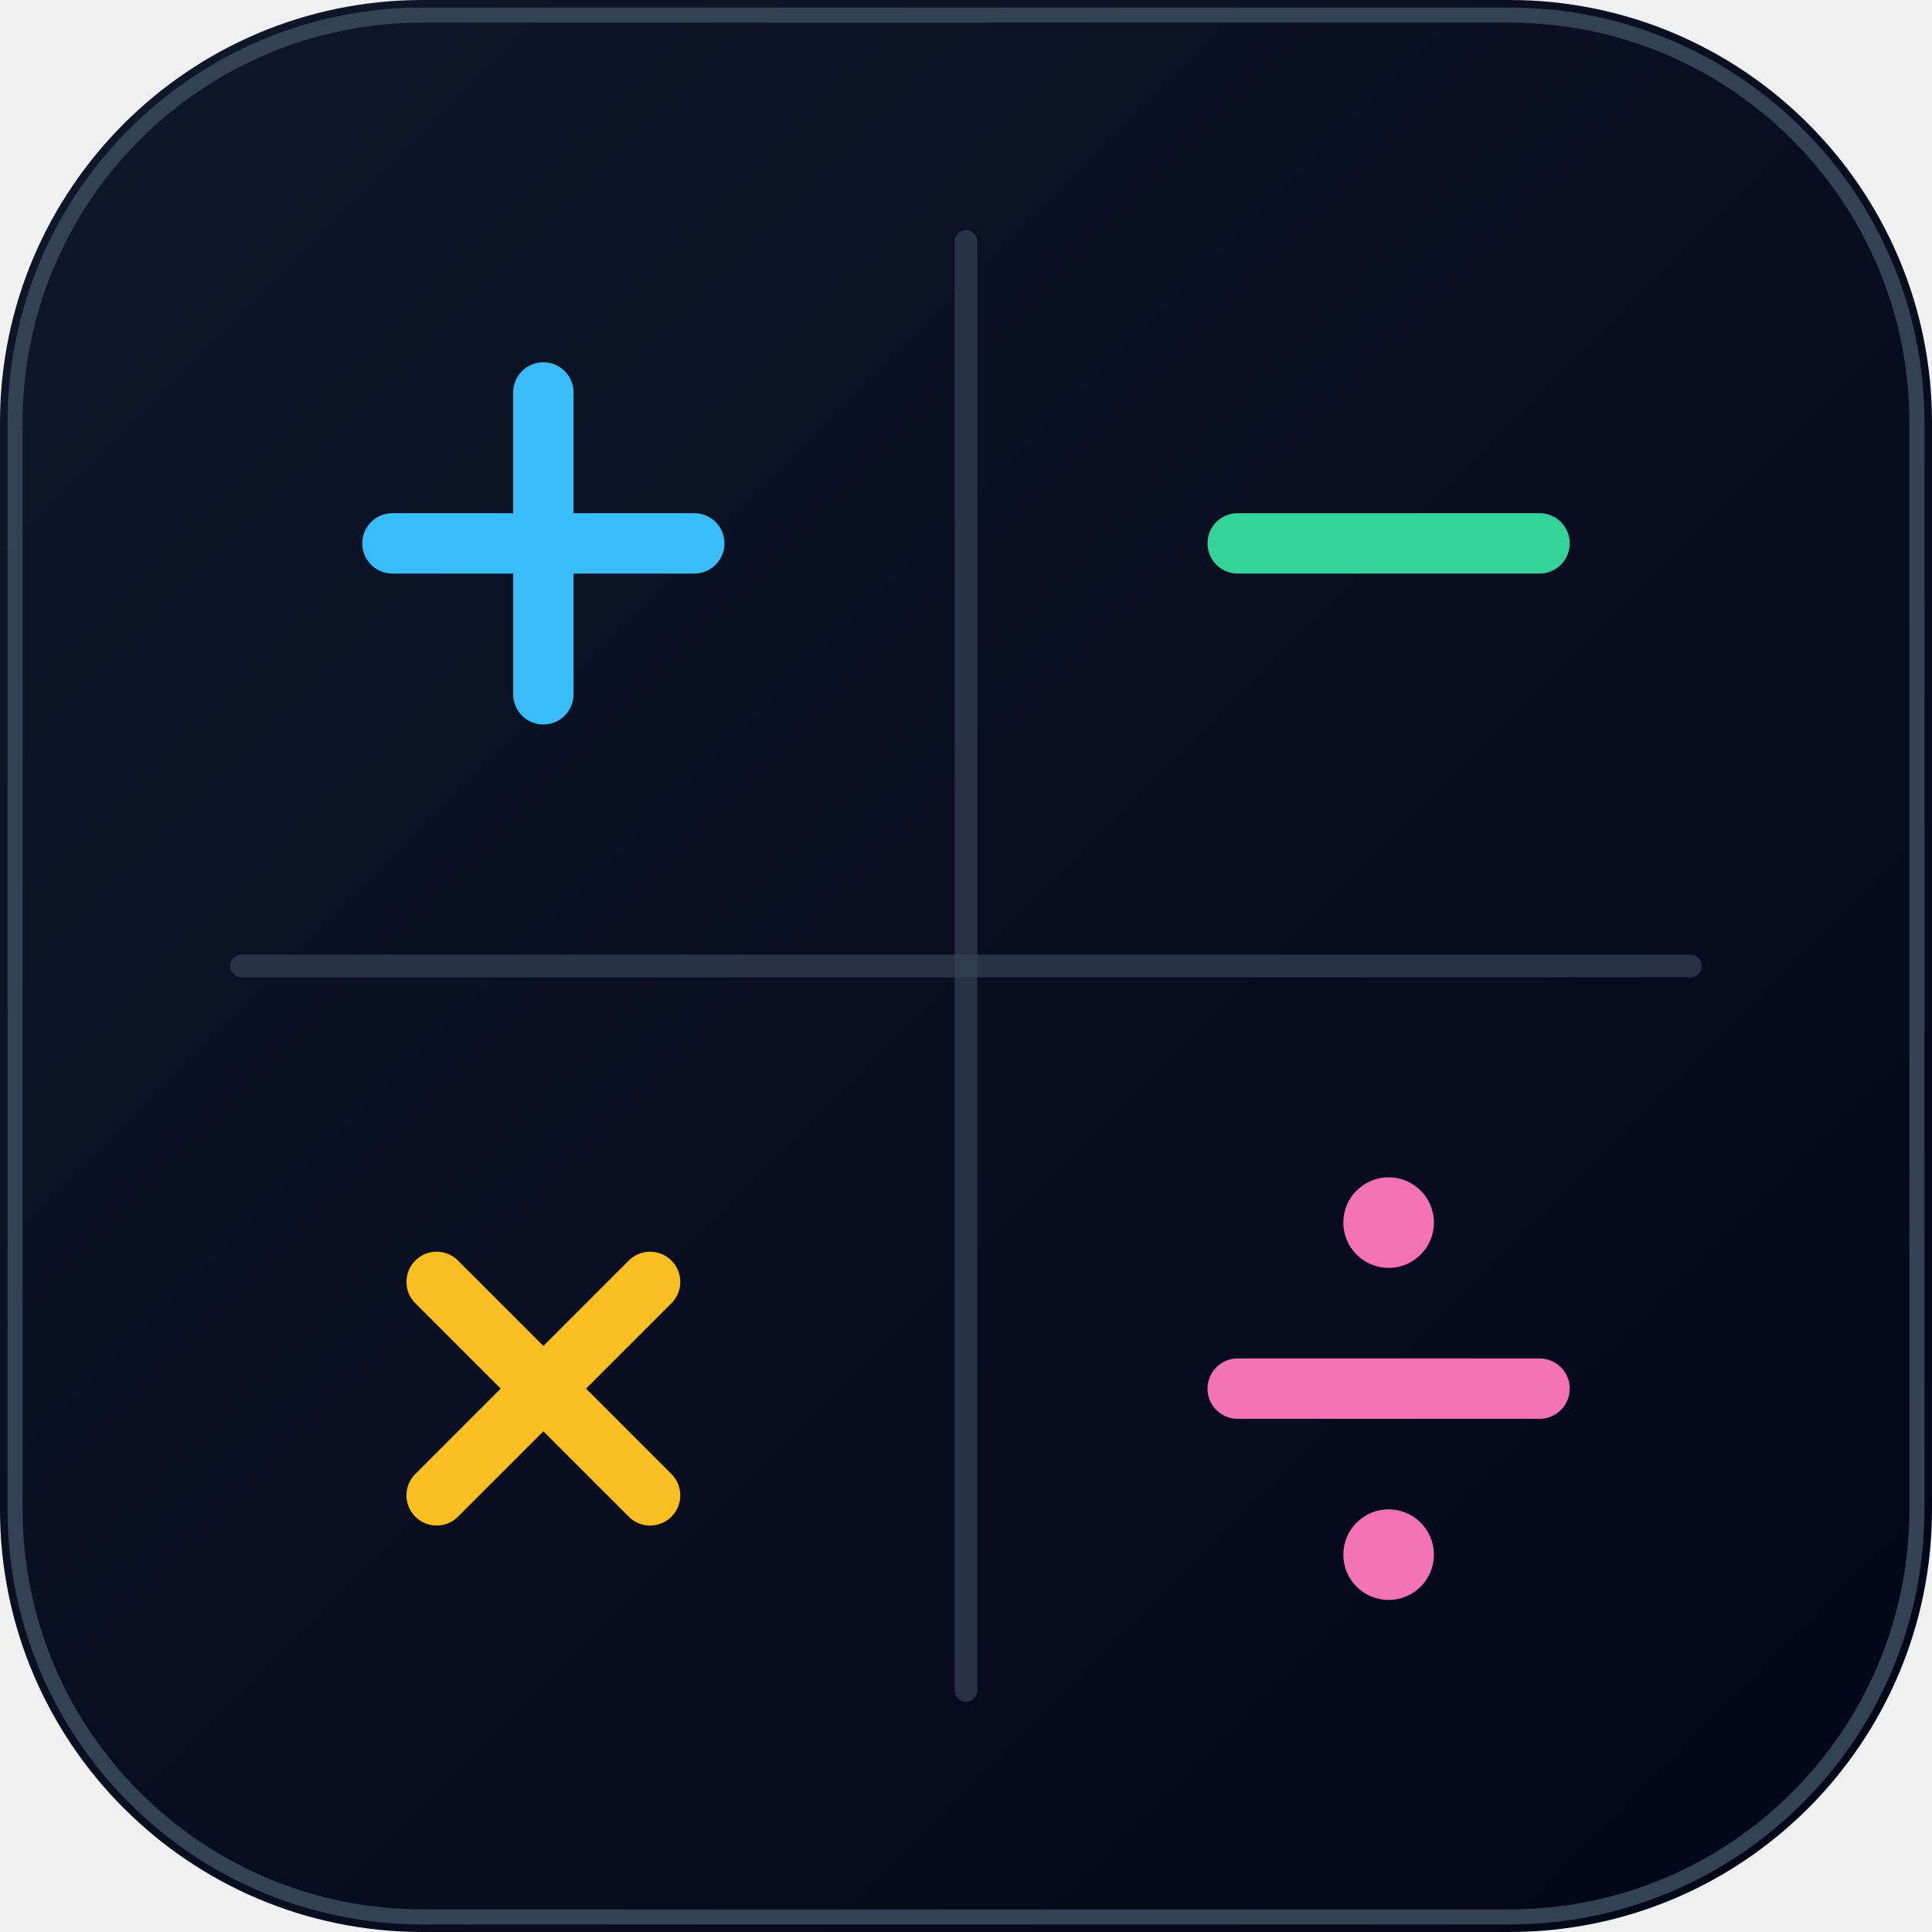
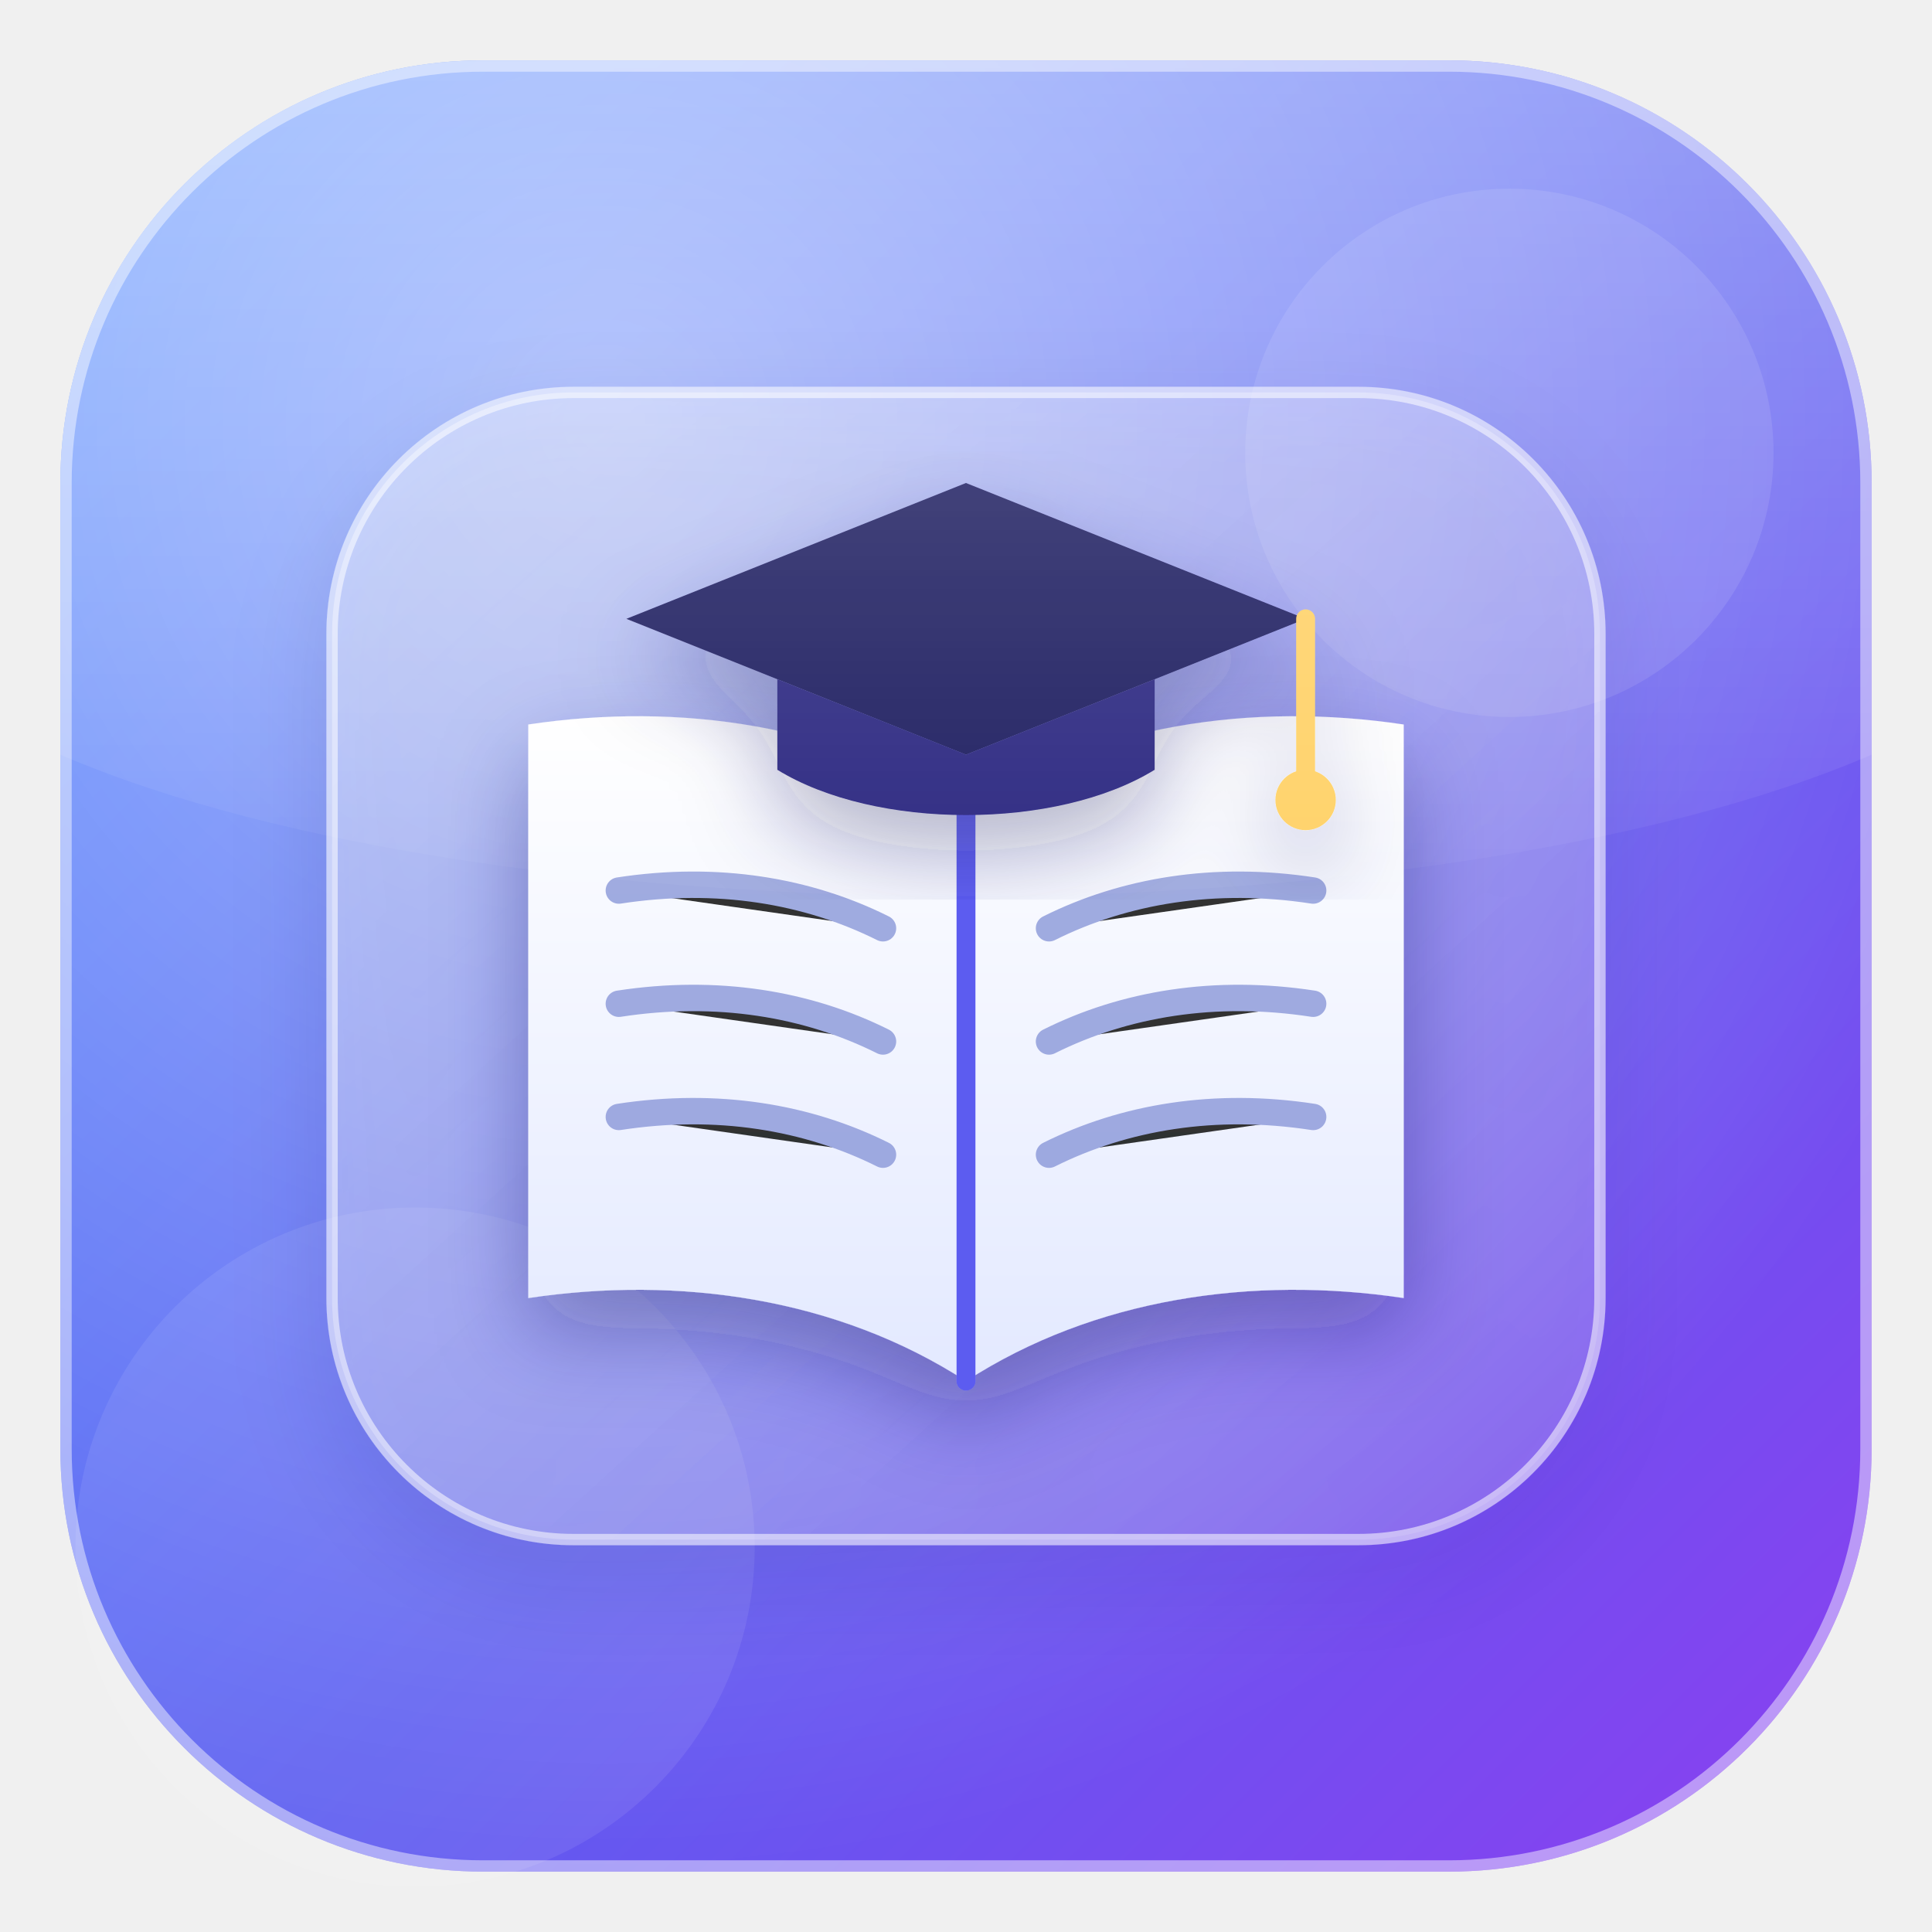
- <svg xmlns="http://www.w3.org/2000/svg" viewBox="0 0 512 512" width="512" height="512">
+ <svg xmlns="http://www.w3.org/2000/svg" width="512" height="512" viewBox="0 0 512 512">
  <defs>
-     <linearGradient id="bg" x1="0%" y1="0%" x2="100%" y2="100%">
-       <stop offset="0%" stop-color="#0f172a" />
-       <stop offset="100%" stop-color="#020617" />
+     <linearGradient id="bg" x1="0" y1="0" x2="1" y2="1">
+       <stop offset="0" stop-color="#4f8cff" />
+       <stop offset="0.55" stop-color="#5b5cf0" />
+       <stop offset="1" stop-color="#8b3ff0" />
    </linearGradient>
+     <radialGradient id="glow" cx="0.3" cy="0.2" r="0.8">
+       <stop offset="0" stop-color="#ffffff" stop-opacity="0.45" />
+       <stop offset="1" stop-color="#ffffff" stop-opacity="0" />
+     </radialGradient>
+     <linearGradient id="shine" x1="0" y1="0" x2="0" y2="1">
+       <stop offset="0" stop-color="#ffffff" stop-opacity="0.55" />
+       <stop offset="1" stop-color="#ffffff" stop-opacity="0.05" />
+     </linearGradient>
+     <linearGradient id="glass" x1="0" y1="0" x2="1" y2="1">
+       <stop offset="0" stop-color="#ffffff" stop-opacity="0.38" />
+       <stop offset="1" stop-color="#ffffff" stop-opacity="0.12" />
+     </linearGradient>
+     <linearGradient id="page" x1="0" y1="0" x2="0" y2="1">
+       <stop offset="0" stop-color="#ffffff" />
+       <stop offset="1" stop-color="#e3e9ff" />
+     </linearGradient>
+     <filter id="soft" x="-20%" y="-20%" width="140%" height="140%">
+       <feDropShadow dx="0" dy="10" stdDeviation="12" flood-color="#1b1464" flood-opacity="0.35" />
+     </filter>
  </defs>
-   <rect width="512" height="512" rx="112" fill="url(#bg)" />
-   <rect x="4" y="4" width="504" height="504" rx="108" fill="none" stroke="#334155" stroke-width="4" />
-   <line x1="64" y1="256" x2="448" y2="256" stroke="#334155" stroke-width="6" stroke-linecap="round" opacity="0.7" />
-   <line x1="256" y1="64" x2="256" y2="448" stroke="#334155" stroke-width="6" stroke-linecap="round" opacity="0.7" />
-   <rect x="96" y="136" width="96" height="16" rx="8" fill="#38bdf8" />
-   <rect x="136" y="96" width="16" height="96" rx="8" fill="#38bdf8" />
-   <rect x="320" y="136" width="96" height="16" rx="8" fill="#34d399" />
-   <g transform="translate(144, 368) rotate(45)">
-     <rect x="-48" y="-8" width="96" height="16" rx="8" fill="#fbbf24" />
-     <rect x="-8" y="-48" width="16" height="96" rx="8" fill="#fbbf24" />
+   <rect x="16" y="16" width="480" height="480" rx="112" fill="url(#bg)" />
+   <rect x="16" y="16" width="480" height="480" rx="112" fill="url(#glow)" />
+   <circle cx="400" cy="120" r="70" fill="#ffffff" opacity="0.10" />
+   <circle cx="110" cy="410" r="90" fill="#ffffff" opacity="0.08" />
+   <rect x="88" y="104" width="336" height="304" rx="64" fill="url(#glass)" stroke="#ffffff" stroke-opacity="0.55" stroke-width="3" filter="url(#soft)" />
+   <g filter="url(#soft)">
+     <path d="M256 214 C222 192 180 186 140 192 L140 344 C180 338 222 344 256 366 Z" fill="url(#page)" />
+     <path d="M256 214 C290 192 332 186 372 192 L372 344 C332 338 290 344 256 366 Z" fill="url(#page)" />
+     <path d="M256 214 L256 366" stroke="#5b5cf0" stroke-width="5" stroke-linecap="round" />
+     <g stroke="#8a97d8" stroke-width="7" stroke-linecap="round" opacity="0.8">
+       <path d="M164 236 C190 232 214 236 234 246" />
+       <path d="M164 266 C190 262 214 266 234 276" />
+       <path d="M164 296 C190 292 214 296 234 306" />
+       <path d="M278 246 C298 236 322 232 348 236" />
+       <path d="M278 276 C298 266 322 262 348 266" />
+       <path d="M278 306 C298 296 322 292 348 296" />
+     </g>
  </g>
-   <rect x="320" y="360" width="96" height="16" rx="8" fill="#f472b6" />
-   <circle cx="368" cy="324" r="12" fill="#f472b6" />
-   <circle cx="368" cy="412" r="12" fill="#f472b6" />
+   <g filter="url(#soft)">
+     <path d="M256 128 L346 164 L256 200 L166 164 Z" fill="#1e1b5e" />
+     <path d="M206 180 L206 204 C232 220 280 220 306 204 L306 180 L256 200 Z" fill="#2a2680" />
+     <path d="M346 164 L346 206" stroke="#ffd166" stroke-width="5" stroke-linecap="round" />
+     <circle cx="346" cy="212" r="8" fill="#ffd166" />
+   </g>
+   <path d="M16 128 C16 66 66 16 128 16 L384 16 C446 16 496 66 496 128 L496 200 C380 250 132 250 16 200 Z" fill="url(#shine)" opacity="0.55" />
+   <rect x="17.5" y="17.5" width="477" height="477" rx="110.5" fill="none" stroke="#ffffff" stroke-opacity="0.45" stroke-width="3" />
</svg>
